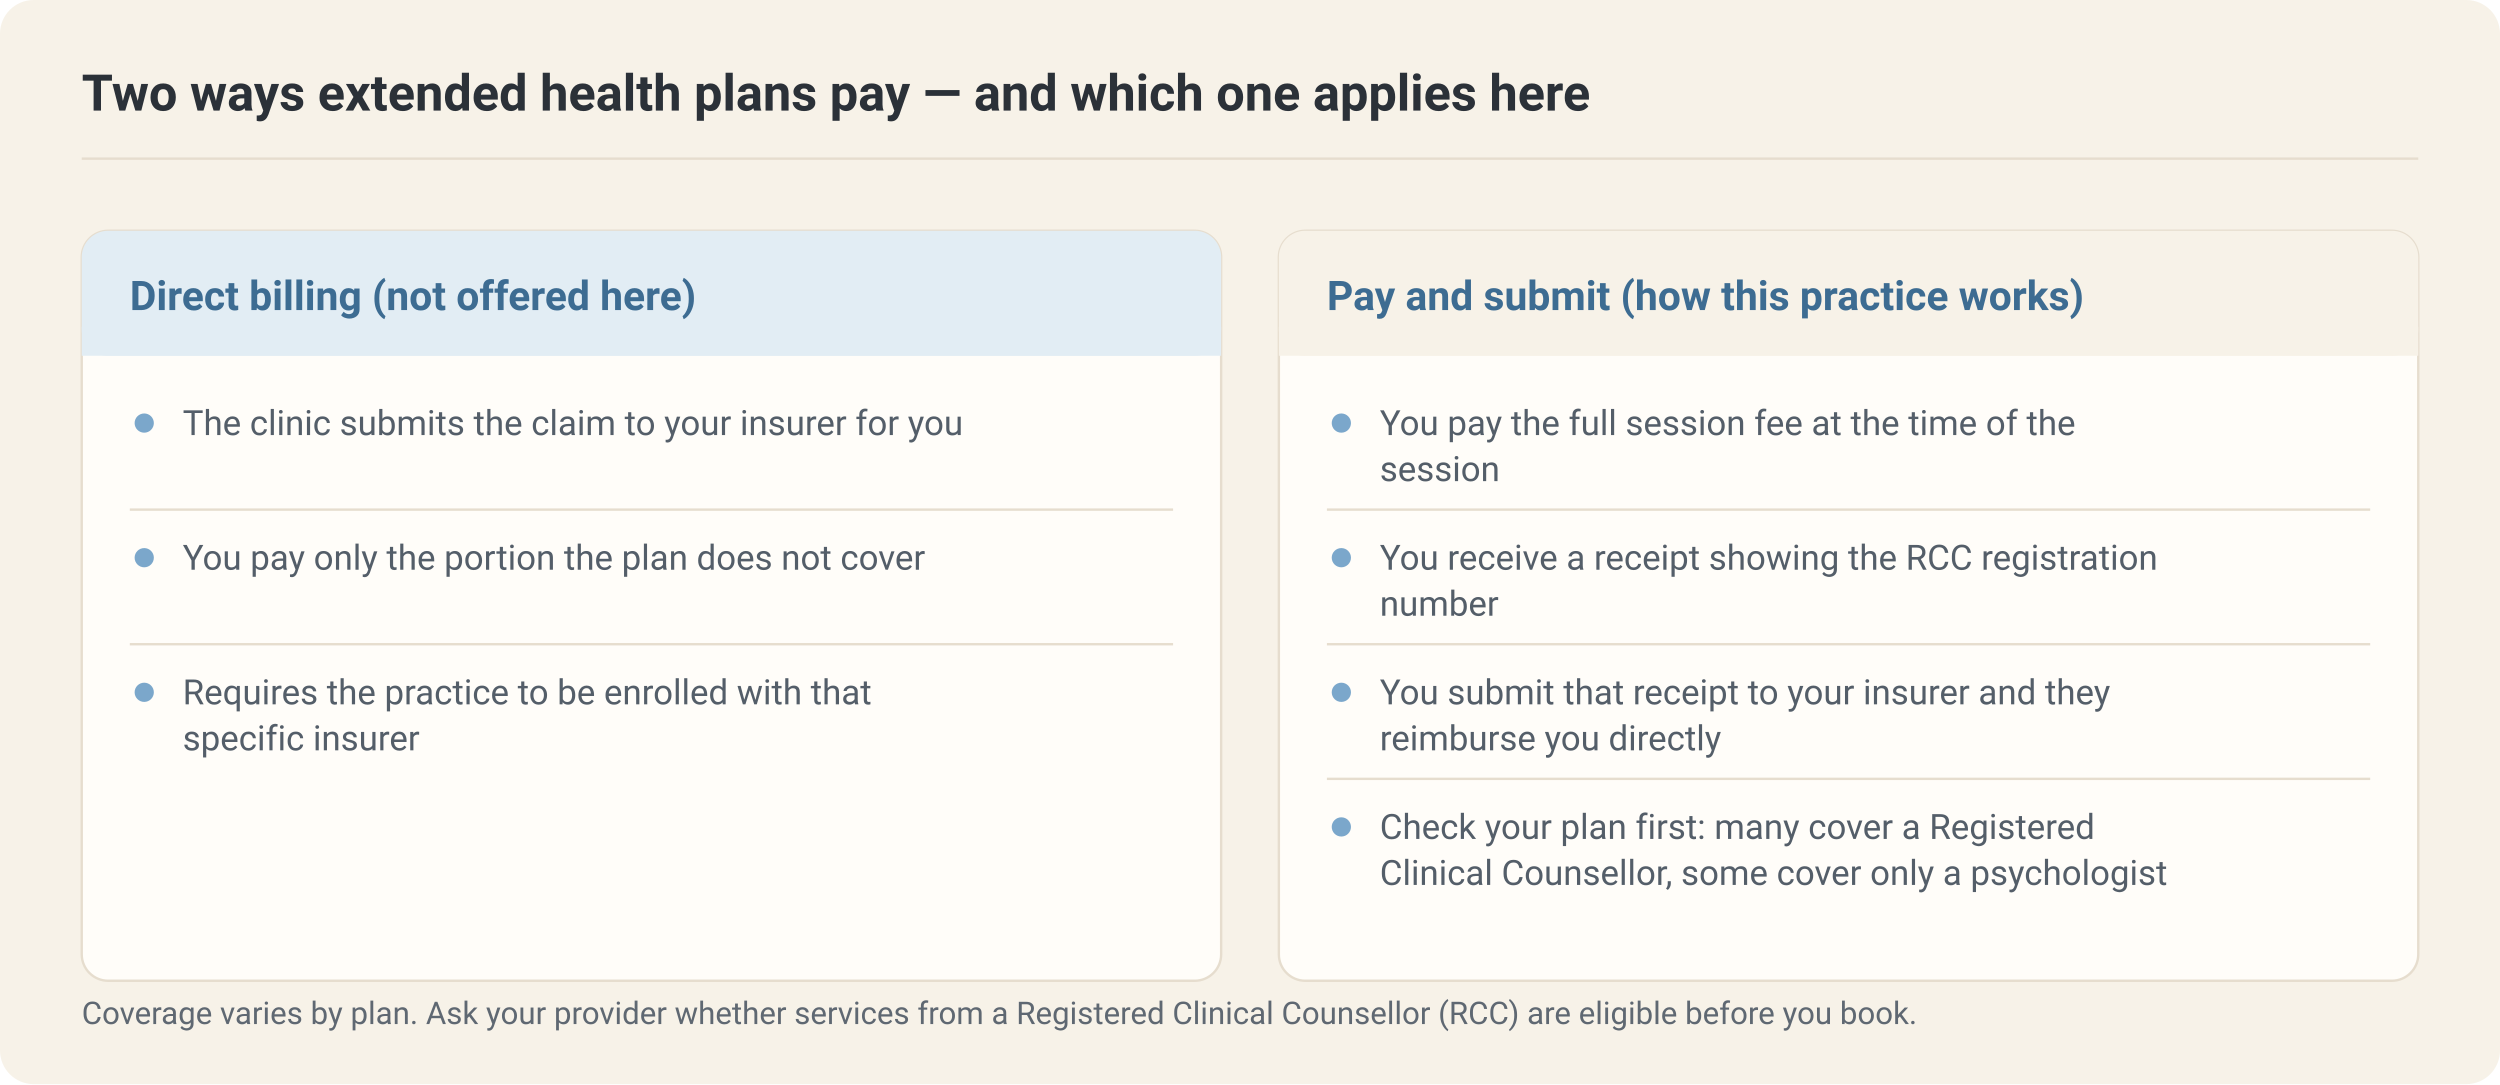
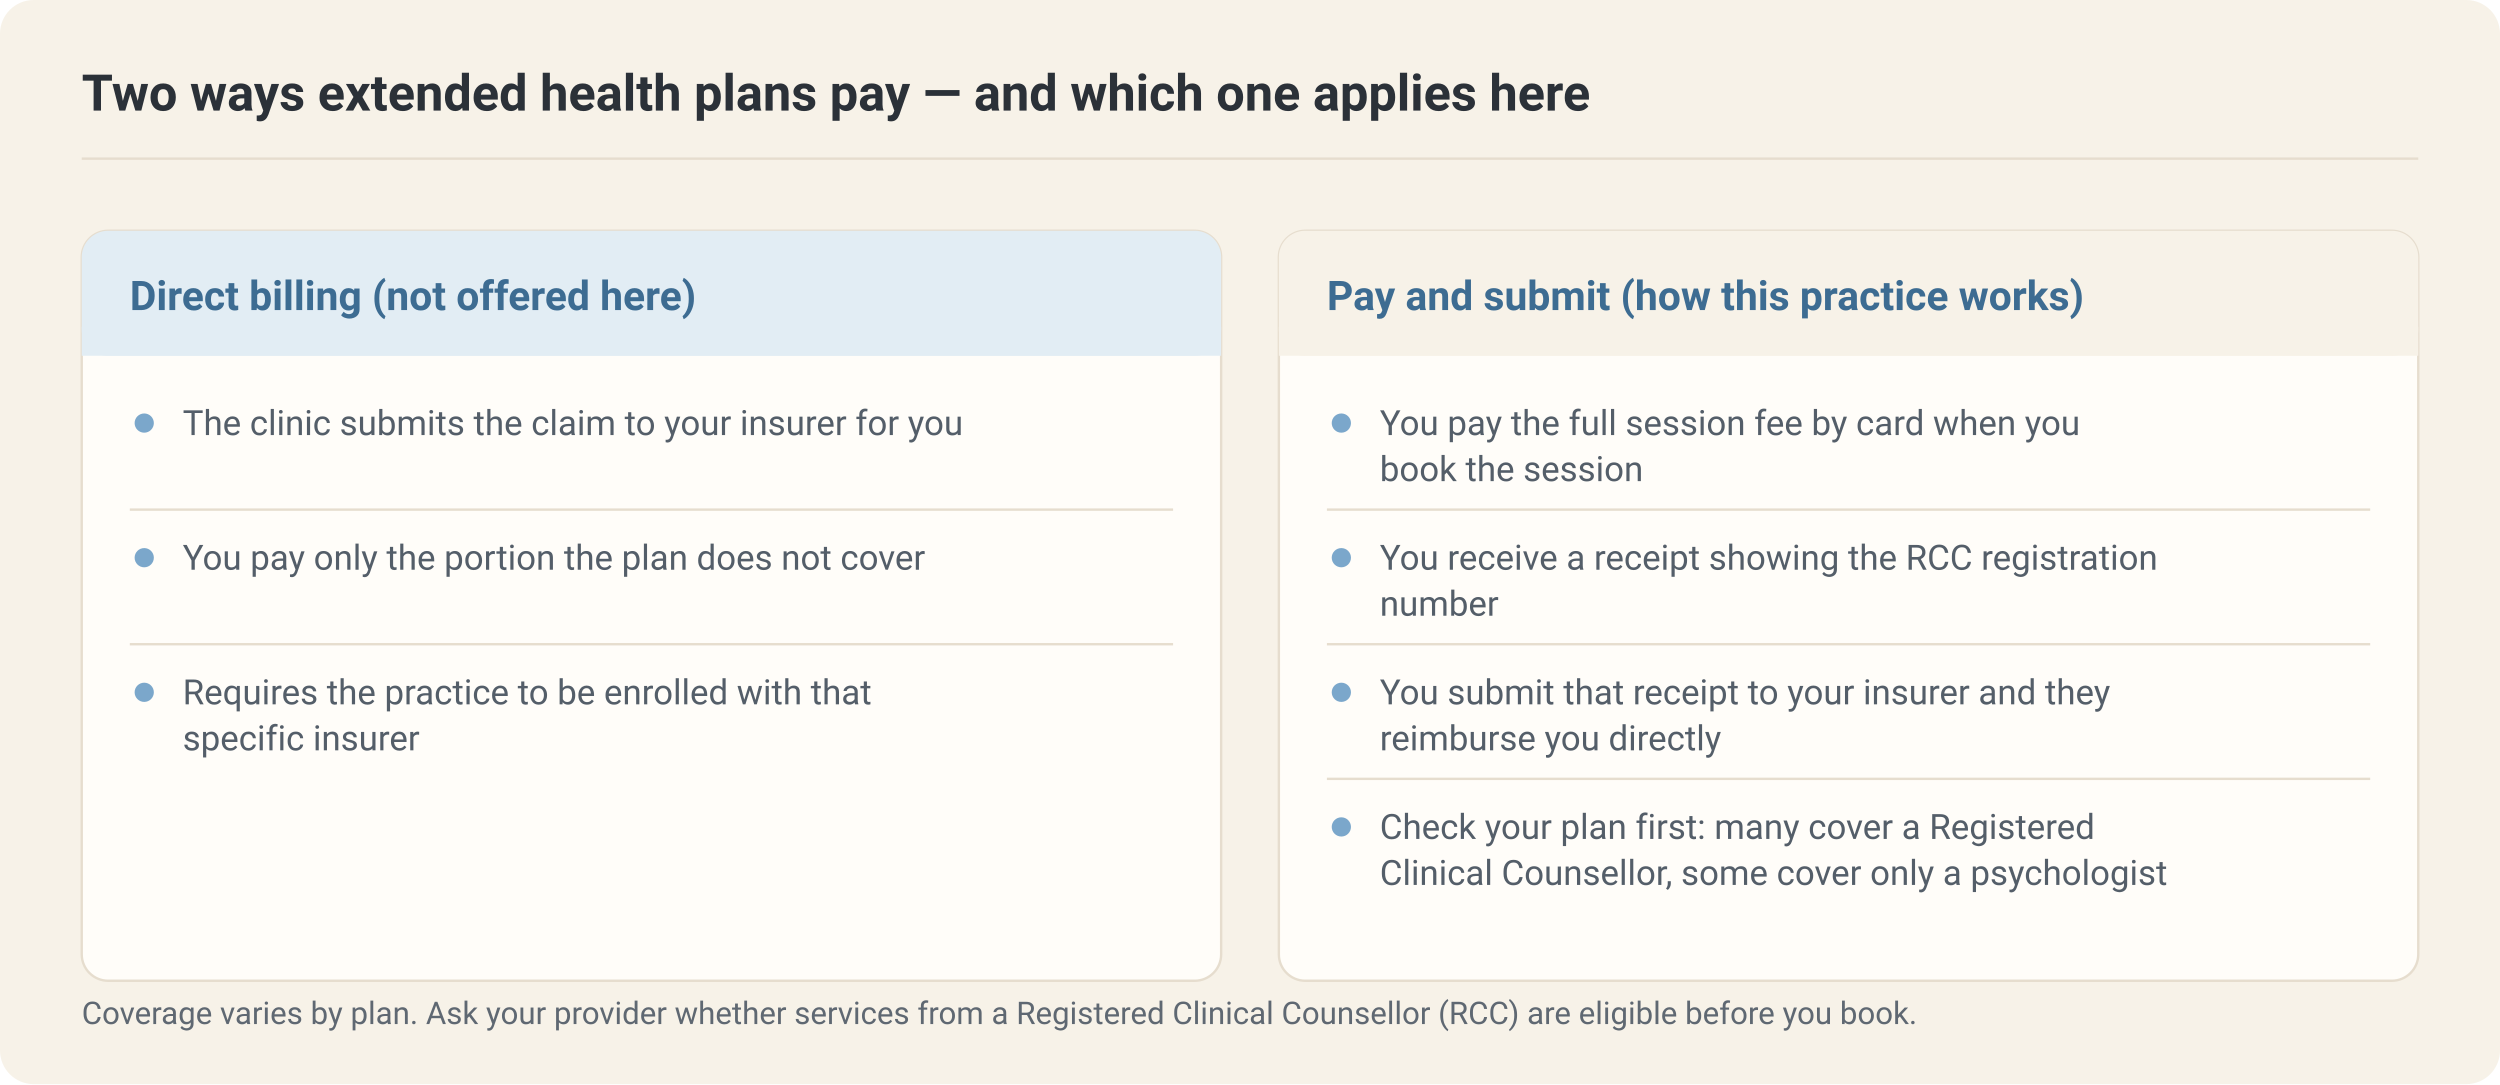
<svg xmlns="http://www.w3.org/2000/svg" viewBox="0 0 1040 451" width="1040" height="451" role="img" aria-labelledby="t d" font-family="-apple-system,BlinkMacSystemFont,'Segoe UI',Roboto,Helvetica,Arial,sans-serif">
  <rect width="1040" height="451" rx="14" fill="#f7f2e8" />
  <text x="34" y="46" font-size="21" font-weight="700" fill="#2b3138">Two ways extended health plans pay — and which one applies here</text>
  <line x1="34" y1="66" x2="1006" y2="66" stroke="#e6ddce" />
  <rect x="34" y="96" width="474" height="312" rx="11" fill="#fffdf9" stroke="#e6ddce" />
  <rect x="34" y="96" width="474" height="52" rx="11" fill="#e2edf4" />
  <rect x="34" y="136" width="474" height="12" fill="#e2edf4" />
  <text x="54" y="129" font-size="17" font-weight="700" fill="#3d6c92">Direct billing (not offered here)</text>
  <circle cx="60" cy="176" r="4" fill="#7ba7cb" />
  <text font-size="14.5" fill="#545e69">
    <tspan x="76" y="181">The clinic submits the claim to your insurer for you</tspan>
  </text>
  <line x1="54" y1="212" x2="488" y2="212" stroke="#e6ddce" />
  <circle cx="60" cy="232" r="4" fill="#7ba7cb" />
  <text font-size="14.5" fill="#545e69">
    <tspan x="76" y="237">You pay only the portion the plan does not cover</tspan>
  </text>
  <line x1="54" y1="268" x2="488" y2="268" stroke="#e6ddce" />
  <circle cx="60" cy="288" r="4" fill="#7ba7cb" />
  <text font-size="14.5" fill="#545e69">
    <tspan x="76" y="293">Requires the practice to be enrolled with that</tspan>
    <tspan x="76" y="312.14">specific insurer</tspan>
  </text>
  <rect x="532" y="96" width="474" height="312" rx="11" fill="#fffdf9" stroke="#e6ddce" />
  <rect x="532" y="96" width="474" height="52" rx="11" fill="#f7f2e8" />
  <rect x="532" y="136" width="474" height="12" fill="#f7f2e8" />
  <text x="552" y="129" font-size="17" font-weight="700" fill="#3d6c92">Pay and submit (how this practice works)</text>
  <circle cx="558" cy="176" r="4" fill="#7ba7cb" />
  <text font-size="14.5" fill="#545e69">
-     <tspan x="574" y="181">You pay the full session fee at the time of the</tspan>
-     <tspan x="574" y="200.14">session</tspan>
+     <tspan x="574" y="181">You pay the full session fee by card when you</tspan>
+     <tspan x="574" y="200.14">book the session</tspan>
  </text>
  <line x1="552" y1="212" x2="986" y2="212" stroke="#e6ddce" />
  <circle cx="558" cy="232" r="4" fill="#7ba7cb" />
  <text font-size="14.5" fill="#545e69">
    <tspan x="574" y="237">You receive a receipt showing the RCC registration</tspan>
    <tspan x="574" y="256.14">number</tspan>
  </text>
  <line x1="552" y1="268" x2="986" y2="268" stroke="#e6ddce" />
  <circle cx="558" cy="288" r="4" fill="#7ba7cb" />
  <text font-size="14.5" fill="#545e69">
    <tspan x="574" y="293">You submit that receipt to your insurer and they</tspan>
    <tspan x="574" y="312.14">reimburse you directly</tspan>
  </text>
  <line x1="552" y1="324" x2="986" y2="324" stroke="#e6ddce" />
  <circle cx="558" cy="344" r="4" fill="#7ba7cb" />
  <text font-size="14.5" fill="#545e69">
    <tspan x="574" y="349">Check your plan first: many cover a Registered</tspan>
    <tspan x="574" y="368.14">Clinical Counsellor, some cover only a psychologist</tspan>
  </text>
  <text font-size="13" fill="#5f6872">
    <tspan x="34" y="426">Coverage varies by plan. Ask your provider whether services from a Registered Clinical Counsellor (RCC) are eligible before you book.</tspan>
  </text>
</svg>
